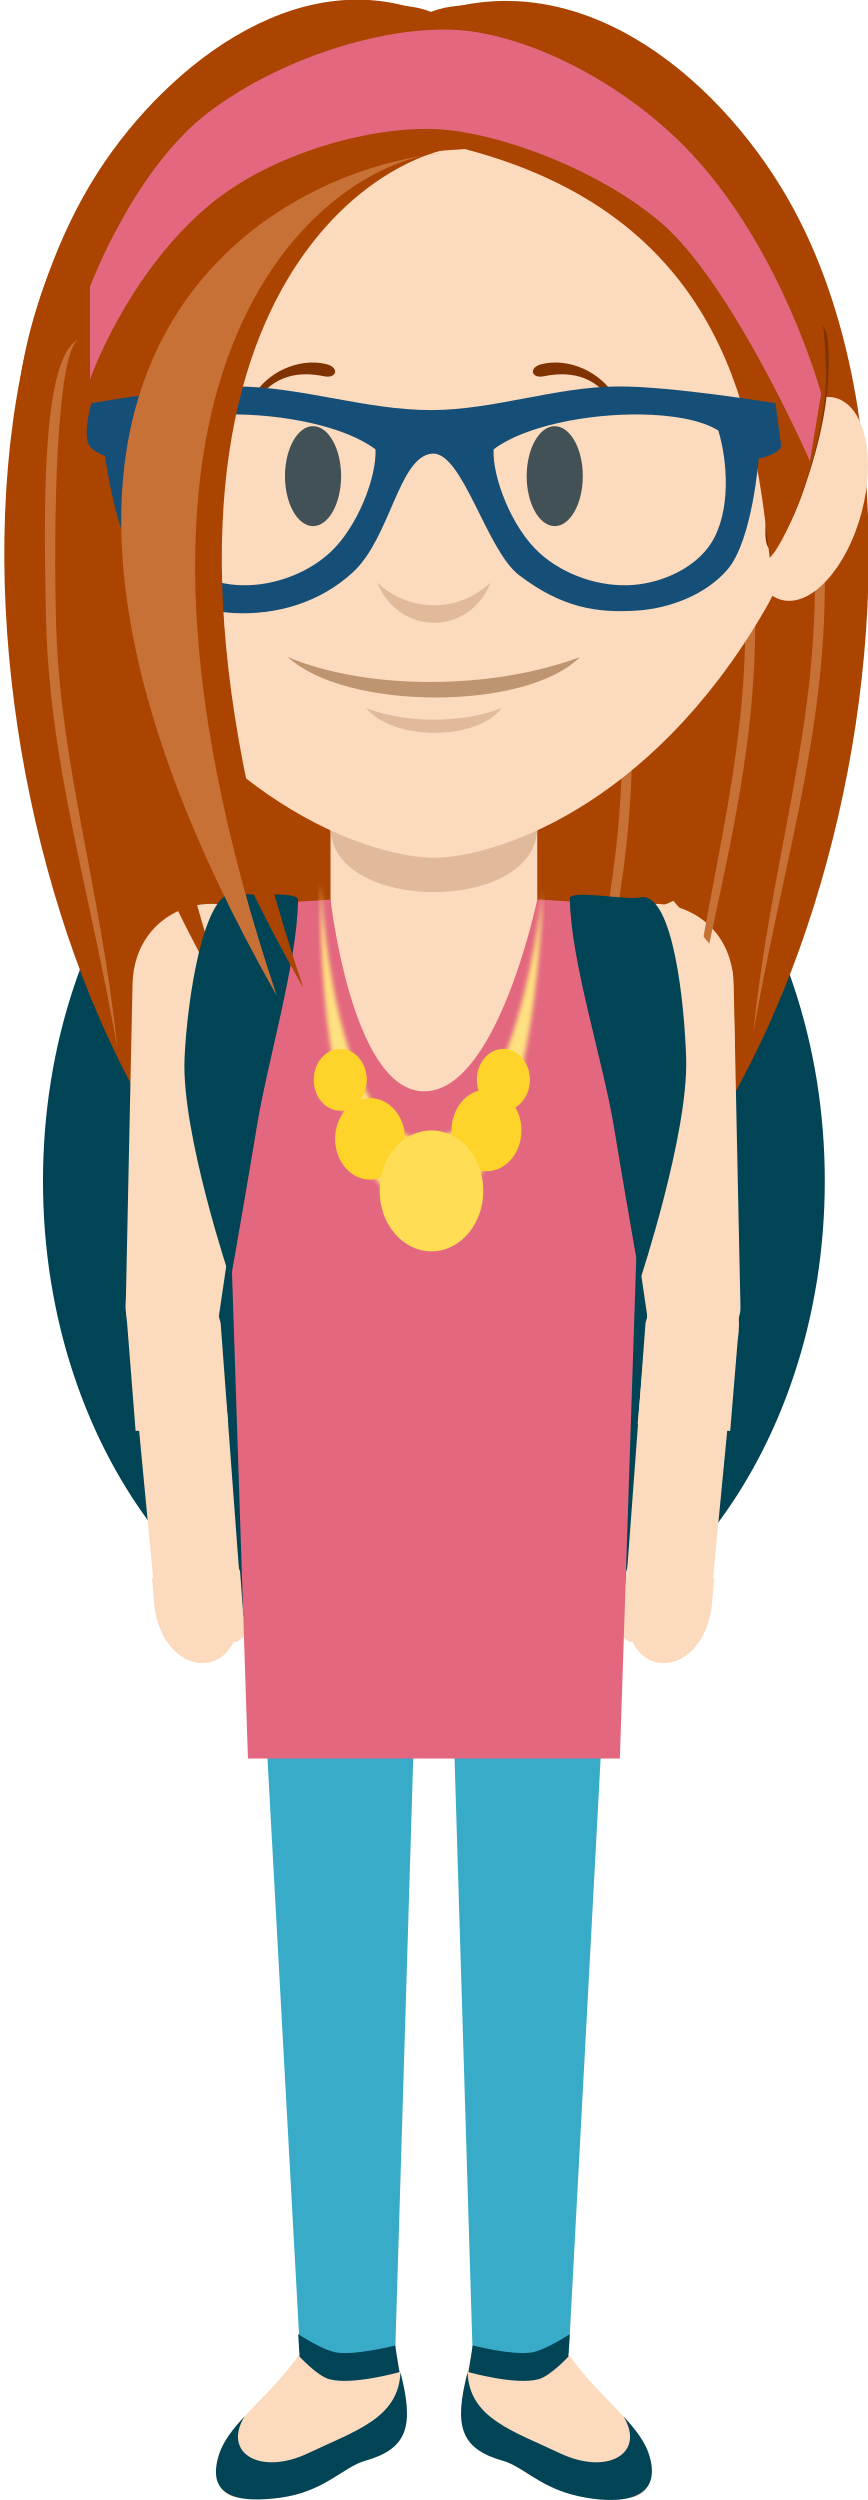
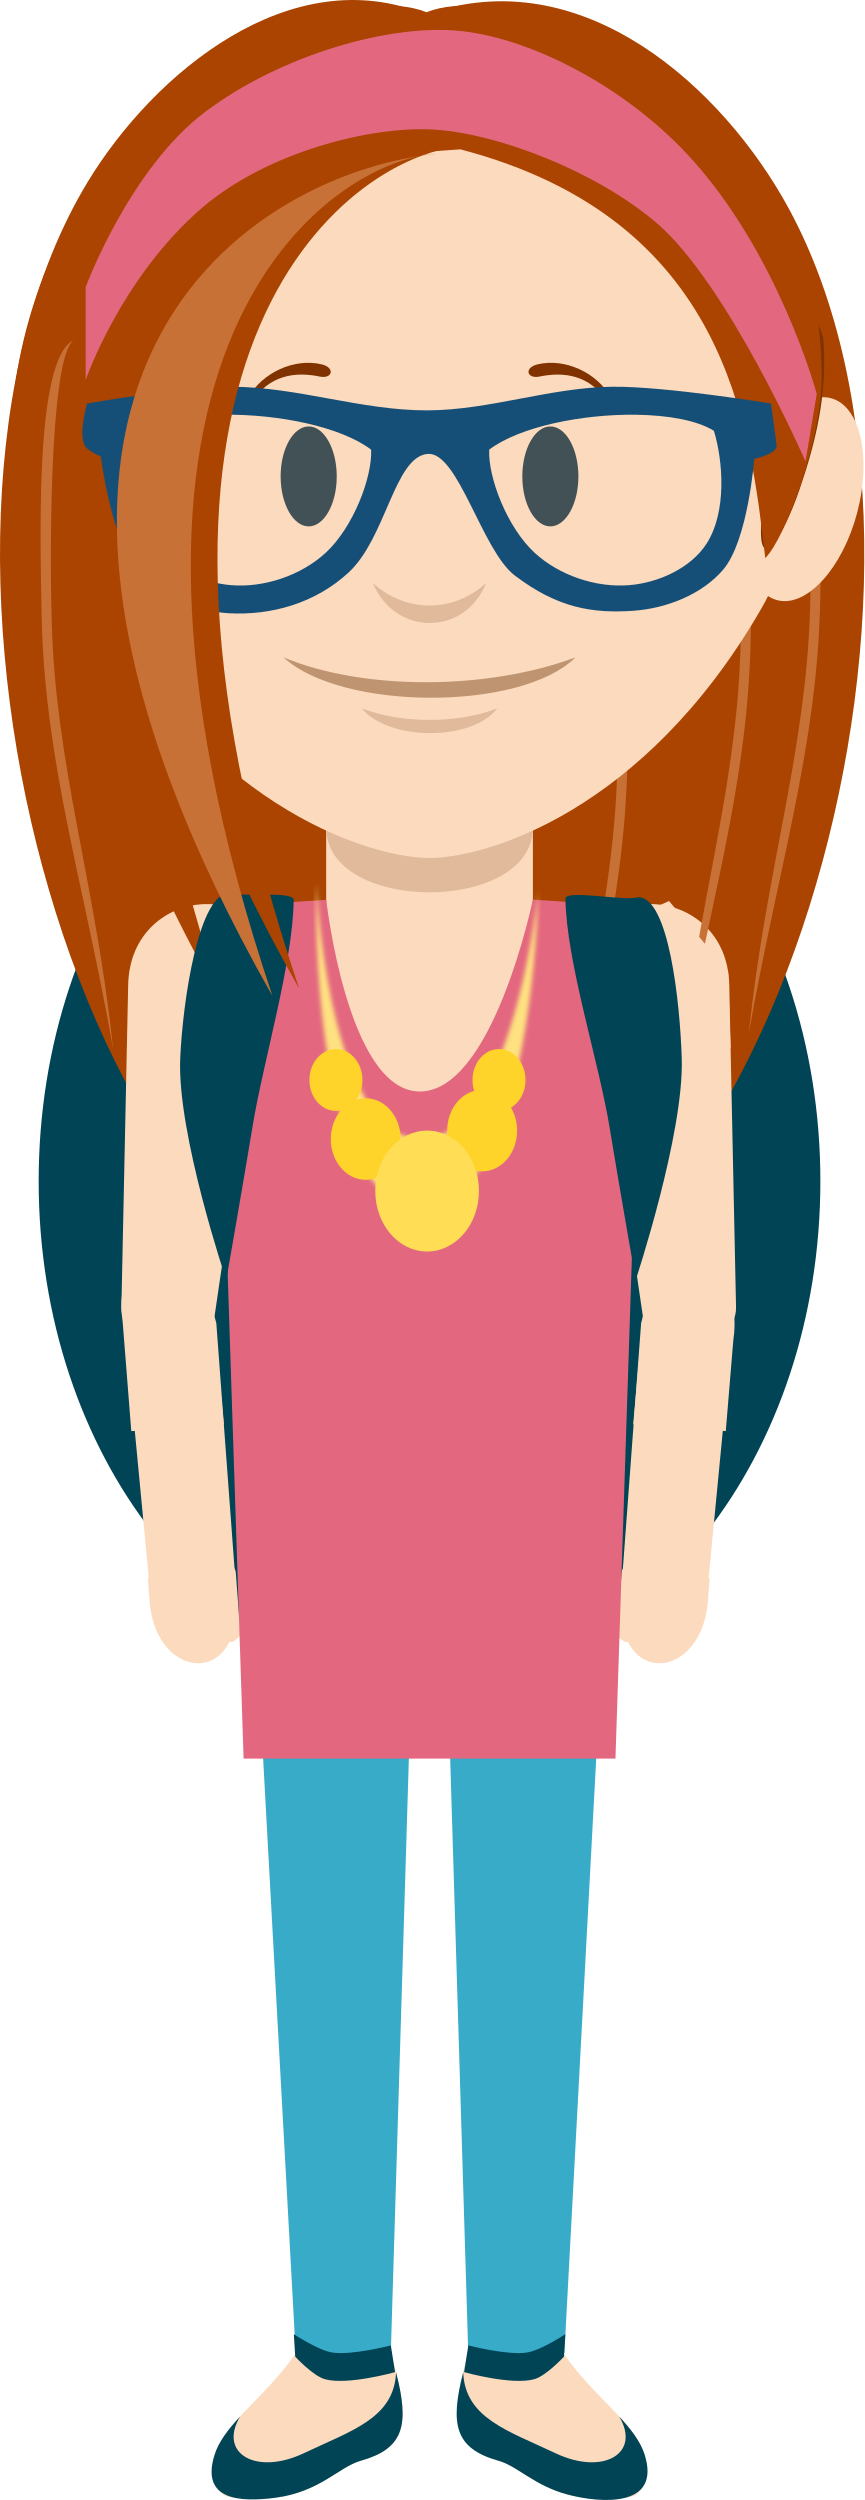
- <svg xmlns="http://www.w3.org/2000/svg" width="31.109mm" height="89.602mm" viewBox="0 0 110.229 317.487" id="svg12295" version="1.1">
+ <svg xmlns="http://www.w3.org/2000/svg" width="24.198mm" height="69.991mm" viewBox="0 0 85.742 248" id="svg12295" version="1.1">
  <defs id="defs12297">
    <filter style="color-interpolation-filters:sRGB" id="filter4220" x="-0.01" width="1.02" y="-0.016" height="1.031">
      <feGaussianBlur stdDeviation="0.255" id="feGaussianBlur4222" />
    </filter>
  </defs>
-   <g id="layer1" transform="translate(-344.8855,-216.4756)">
-     <ellipse style="color:#000000;clip-rule:nonzero;display:inline;overflow:visible;visibility:visible;opacity:1;isolation:auto;mix-blend-mode:normal;color-interpolation:sRGB;color-interpolation-filters:linearRGB;solid-color:#000000;solid-opacity:1;fill:#004455;fill-opacity:1;fill-rule:nonzero;stroke:none;stroke-width:0.45;stroke-linecap:round;stroke-linejoin:round;stroke-miterlimit:4;stroke-dasharray:none;stroke-dashoffset:0;stroke-opacity:1;color-rendering:auto;image-rendering:auto;shape-rendering:auto;text-rendering:auto;enable-background:accumulate" id="path4886" cx="399.987" cy="366.463" rx="49.643" ry="63.214" />
-     <g id="g176" transform="matrix(1.25,0,0,-1.25,375.2688,416.2795)">
-       <path d="m 0,0 -1.891,25.454 c -1.634,6.744 -10.373,5.938 -9.096,-2.424 L -8.677,-1.223 0,0 Z" style="fill:#fcdabe;fill-opacity:1;fill-rule:evenodd;stroke:none" id="path178" />
+   <g id="layer1" transform="translate(-345.4326,-285.9631)">
+     <g id="g240" transform="matrix(1.25,0,0,-1.25,376.3716,394.7848)" style="fill:#e3687f;fill-opacity:1" />
+     <g id="g4226" transform="matrix(0.7810281,0,0,0.7810281,75.64004,116.9229)">
+       <ellipse ry="63.214" rx="49.643" cy="366.463" cx="399.987" id="path4886" style="color:#000000;clip-rule:nonzero;display:inline;overflow:visible;visibility:visible;opacity:1;isolation:auto;mix-blend-mode:normal;color-interpolation:sRGB;color-interpolation-filters:linearRGB;solid-color:#000000;solid-opacity:1;fill:#004455;fill-opacity:1;fill-rule:nonzero;stroke:none;stroke-width:0.45;stroke-linecap:round;stroke-linejoin:round;stroke-miterlimit:4;stroke-dasharray:none;stroke-dashoffset:0;stroke-opacity:1;color-rendering:auto;image-rendering:auto;shape-rendering:auto;text-rendering:auto;enable-background:accumulate" />
+       <g transform="matrix(1.25,0,0,-1.25,375.2688,416.2795)" id="g176">
+         <path id="path178" style="fill:#fcdabe;fill-opacity:1;fill-rule:evenodd;stroke:none" d="m 0,0 -1.891,25.454 c -1.634,6.744 -10.373,5.938 -9.096,-2.424 L -8.677,-1.223 0,0 Z" />
+       </g>
+       <g transform="matrix(1.25,0,0,-1.25,424.5011,416.2795)" id="g180">
+         <path id="path182" style="fill:#fcdabe;fill-opacity:1;fill-rule:evenodd;stroke:none" d="m 0,0 1.891,25.454 c 1.636,6.744 10.463,6.593 9.185,-1.768 L 8.677,-1.223 0,0 Z" />
+       </g>
+       <g style="fill:#aa4400;fill-opacity:1" transform="matrix(1.25,0,0,-1.467877,399.5081,218.2838)" id="g184">
+         <path id="path186" style="fill:#aa4400;fill-opacity:1;fill-rule:evenodd;stroke:none" d="m 0,0 c -13.678,4.808 -27.617,-5.024 -34.352,-14.482 -22.28,-31.289 0.191,-99.03 34.735,-99.03 33.892,0 56.878,64.701 36.524,96.701 C 30.243,-6.335 15.881,4.808 0,0" />
+       </g>
+       <g style="fill:#fcdabe;fill-opacity:1" transform="matrix(1.25,0,0,-1.25,379.0688,340.1866)" id="g188">
+         <path id="path190" style="fill:#fcdabe;fill-opacity:1;fill-rule:evenodd;stroke:none" d="m 0,0 -5.284,-35.936 c -0.644,-4.383 -9.376,-1.982 -9.292,2.069 l 0.691,32.788 C -13.664,9.472 1.457,9.906 0,0" />
+       </g>
+       <g transform="matrix(1.25,0,0,-1.25,420.7009,340.1866)" id="g192">
+         <path id="path194" style="fill:#fcdabe;fill-opacity:1;fill-rule:evenodd;stroke:none" d="m 0,0 5.284,-35.936 c 0.644,-4.383 9.376,-1.982 9.292,2.07 L 13.887,-1.079 C 13.665,9.471 -1.457,9.906 0,0" />
+       </g>
+       <g transform="matrix(1.25,0,0,-1.25,427.1538,331.2376)" id="g196">
+         <path id="path198" style="fill:#fcdabe;fill-opacity:1;fill-rule:evenodd;stroke:none" d="m 0,0 -8.326,-62.257 -13.705,0 -14.2,0 L -43.465,0 0,0 Z" />
+       </g>
+       <g transform="matrix(1.25,0,0,-1.25,382.9921,515.3445)" id="g200">
+         <path id="path202" style="fill:#fcdabe;fill-opacity:1;fill-rule:evenodd;stroke:none" d="m 0,0 c -3.09,-4.474 -7.206,-7.048 -8.235,-10.275 -0.581,-1.826 -0.148,-4.133 1.706,-4.363 7.978,-0.987 10.297,2.933 13.139,3.729 C 11.522,-9.531 11.647,-6.706 9.661,0 7.673,6.706 2.487,4.185 0,0" />
+       </g>
+       <g style="fill:#37abc8;fill-opacity:1" transform="matrix(1.25,0,0,-1.25,377.1701,409.0594)" id="g204">
+         <path id="path206" style="fill:#37abc8;fill-opacity:1;fill-rule:evenodd;stroke:none" d="M 0,0 36.508,0 31.958,-84.992 22.19,-85.028 l -1.965,64.67 c -0.155,5.128 -3.786,5.158 -3.942,0 l -1.964,-64.67 -9.661,0 z" />
+       </g>
+       <g transform="matrix(1.25,0,0,-1.25,425.4203,415.3234)" id="g208">
+         <path id="path210" style="fill:#fcdabe;fill-opacity:1;fill-rule:evenodd;stroke:none" d="m 0,0 0,0 c -0.352,0.237 -0.793,-0.239 -0.825,-0.656 l -0.46,-6.162 c -0.032,-0.417 0.369,-0.624 0.721,-0.861 l 0,-10e-4 c 0.353,-0.237 0.793,0.239 0.825,0.657 l 0.46,6.161 C 0.753,-0.445 0.424,-0.056 0,0" />
+       </g>
+       <g transform="matrix(1.25,0,0,-1.25,424.3691,418.6169)" id="g212">
+         <path id="path214" style="fill:#fcdabe;fill-opacity:1;fill-rule:evenodd;stroke:none" d="M 0,0 0.202,2.65 8.956,1.39 8.755,-1.26 C 7.907,-9.239 -0.993,-9.688 0,0" />
+       </g>
+       <g transform="matrix(1.25,0,0,-1.25,399.9867,289.0621)" id="g216">
+         <path id="path218" style="fill:#fcdabe;fill-opacity:1;fill-rule:evenodd;stroke:none" d="m 0,0 0,0 c 5.778,0 10.504,-4.726 10.504,-10.503 l 0,-22.805 c 0,-5.777 -4.726,-10.503 -10.504,-10.503 -5.776,0 -10.502,4.726 -10.502,10.503 l 0,22.805 C -10.502,-4.726 -5.776,0 0,0" />
+       </g>
+       <g transform="matrix(1.25,0,0,-1.25,413.1162,321.5481)" id="g220">
+         <path id="path222" style="fill:#e0ba9b;fill-opacity:1;fill-rule:evenodd;stroke:none" d="M 0,0 0,0 C 0,-8.77 -21.005,-8.77 -21.005,0 -21.005,8.769 0,8.769 0,0" />
+       </g>
+       <path id="path322-5-3-5" style="fill:#c87137;fill-opacity:1;fill-rule:evenodd;stroke:none" d="m 436.402,262.653 c 5.111,1.572 4.602,23.264 4.371,35.029 -0.364,18.592 -5.283,33.654 -9.071,55.043 2.179,-20.802 7.244,-35.699 7.777,-53.817 0.357,-12.123 0.056,-35.765 -3.078,-36.256 z" />
+       <path id="path322-5-3-6" style="fill:#c87137;fill-opacity:1;fill-rule:evenodd;stroke:none" d="m 420.745,278.31 c 5.111,1.572 4.602,23.264 4.371,35.029 -0.364,18.592 -5.283,33.654 -9.071,55.043 2.179,-20.802 7.244,-35.699 7.777,-53.817 0.357,-12.123 0.056,-35.765 -3.078,-36.256 z" />
+       <g transform="matrix(1.25,0,0,-1.25,399.9867,221.035)" id="g224">
+         <path id="path226" style="fill:#fcdabe;fill-opacity:1;fill-rule:evenodd;stroke:none" d="M 0,0 C -45.955,0 -42.435,-43.08 -33.667,-58.237 -21.701,-78.922 -5.608,-83.499 0,-83.499 c 5.61,0 21.703,4.577 33.669,25.262 C 42.437,-43.08 45.956,0 0,0" />
+       </g>
+       <g transform="matrix(1.25,0,0,-1.25,374.3496,415.3244)" id="g228">
+         <path id="path230" style="fill:#fcdabe;fill-opacity:1;fill-rule:evenodd;stroke:none" d="m 0,0 0.002,0.001 c 0.351,0.238 0.791,-0.239 0.823,-0.656 l 0.46,-6.162 C 1.317,-7.234 0.916,-7.441 0.564,-7.678 l 0,-0.001 c -0.353,-0.237 -0.793,0.239 -0.825,0.657 l -0.46,6.161 C -0.752,-0.444 -0.424,-0.056 0,0" />
+       </g>
+       <g transform="matrix(1.25,0,0,-1.25,375.4008,418.6169)" id="g232">
+         <path id="path234" style="fill:#fcdabe;fill-opacity:1;fill-rule:evenodd;stroke:none" d="M 0,0 -0.2,2.65 -8.956,1.39 -8.755,-1.26 C -7.907,-9.239 0.993,-9.689 0,0" />
+       </g>
+       <g transform="matrix(1.25,0,0,-1.25,437.9078,339.8041)" id="g236">
+         <path id="path238" style="fill:#fcdabe;fill-opacity:1;fill-rule:evenodd;stroke:none" d="m 0,0 0.256,-7.821 -9.868,-3.393 -2.47,-44.19 -36.508,0 -2.432,43.535 -10.08,3.607 8.145,14.306 C -35.104,0.611 -30.276,-3.861 -6,7.143" />
+       </g>
+       <g transform="matrix(1.25,0,0,-1.25,417.0081,515.3445)" id="g244">
+         <path id="path246" style="fill:#fcdabe;fill-opacity:1;fill-rule:evenodd;stroke:none" d="m 0,0 c 3.092,-4.474 7.208,-7.048 8.237,-10.275 0.581,-1.826 0.148,-4.133 -1.706,-4.363 -7.979,-0.987 -10.298,2.933 -13.139,3.729 -4.912,1.378 -4.894,4.882 -2.908,11.588 C -2.278,-0.83 -3.664,-0.458 0,0" />
+       </g>
+       <path id="path322-5-3" style="fill:#c87137;fill-opacity:1;fill-rule:evenodd;stroke:none" d="m 445.241,257.602 c 5.111,1.572 4.602,23.264 4.371,35.029 -0.364,18.592 -5.283,33.654 -9.071,55.043 2.179,-20.802 7.244,-35.699 7.777,-53.817 0.357,-12.123 0.056,-35.765 -3.078,-36.256 z" />
+       <g transform="matrix(1.25,0,0,-1.25,450.9255,266.9925)" id="g252">
+         <path id="path254" style="fill:#fcdabe;fill-opacity:1;fill-rule:evenodd;stroke:none" d="M 0,0 C -2.988,0.742 -6.619,-3.255 -8.109,-8.928 -9.6,-14.6 -8.385,-19.8 -5.395,-20.542 c 2.988,-0.743 6.619,3.255 8.109,8.928 C 4.205,-5.942 2.99,-0.742 0,0" />
+       </g>
+       <g transform="matrix(1.25,0,0,-1.25,415.3351,283.2893)" id="g256">
+         <path id="path258" style="fill:#425156;fill-opacity:1;fill-rule:evenodd;stroke:none" d="m 0,0 c 1.569,0 2.85,2.28 2.85,5.077 0,2.797 -1.281,5.078 -2.85,5.078 -1.569,0 -2.85,-2.281 -2.85,-5.078 C -2.85,2.28 -1.569,0 0,0" />
+       </g>
+       <g transform="matrix(1.25,0,0,-1.25,384.6406,283.2893)" id="g260">
+         <path id="path262" style="fill:#425156;fill-opacity:1;fill-rule:evenodd;stroke:none" d="m 0,0 c 1.569,0 2.85,2.28 2.85,5.077 0,2.797 -1.281,5.078 -2.85,5.078 -1.569,0 -2.851,-2.281 -2.851,-5.078 C -2.851,2.28 -1.569,0 0,0" />
+       </g>
+       <g transform="matrix(1.25,0,0,-1.25,418.5222,299.9304)" id="g264">
+         <path id="path266" style="fill:#bf9470;fill-opacity:1;fill-rule:evenodd;stroke:none" d="M 0,0 C -5.526,-5.502 -23.795,-5.431 -29.655,0 -21.523,-3.389 -8.977,-3.339 0,0" />
+       </g>
+       <g transform="matrix(1.25,0,0,-1.25,407.1934,290.4669)" id="g268">
+         <path id="path270" style="fill:#e0ba9b;fill-opacity:1;fill-rule:evenodd;stroke:none" d="M 0,0 C -2.212,-5.484 -9.317,-5.388 -11.529,0 -8.29,-2.995 -3.414,-3.135 0,0" />
+       </g>
+       <g style="fill:#803300;fill-opacity:1" transform="matrix(1.25,0,0,-1.25,365.4386,256.0965)" id="g272">
+         <path id="path274" style="fill:#803300;fill-opacity:1;fill-rule:evenodd;stroke:none" d="m 0,0 c -6.959,-6.098 -6.52,-14.909 -6.048,-21.018 0.474,-6.109 -2.215,-1.798 -3.861,2.992 -1.645,4.79 -2.819,9.617 -2.448,15.023 C -11.989,2.403 3.319,11.057 0,0" />
+       </g>
+       <g style="fill:#803300;fill-opacity:1" transform="matrix(1.25,0,0,-1.25,434.5886,256.0965)" id="g276">
+         <path id="path278" style="fill:#803300;fill-opacity:1;fill-rule:evenodd;stroke:none" d="m 0,0 c 6.959,-6.098 6.522,-14.909 6.048,-21.018 -0.472,-6.109 2.217,-1.798 3.861,2.992 1.647,4.79 2.819,9.617 2.45,15.023 C 11.991,2.403 -3.318,11.057 0,0" />
+       </g>
+       <g style="fill:#004455" transform="matrix(1.25,0,0,-1.25,375.9377,523.3486)" id="g280">
+         <path id="path282" style="fill:#004455;fill-opacity:1;fill-rule:evenodd;stroke:none" d="m 0,0 c -1.201,-1.3 -2.163,-2.529 -2.591,-3.872 -1.503,-4.717 2.698,-4.841 6.13,-4.398 4.576,0.59 6.485,3.14 8.715,3.764 4.412,1.239 4.962,3.644 3.587,8.982 C 15.652,-0.181 11.296,-1.447 6.46,-3.741 1.623,-6.036 -2.276,-3.764 0,0" />
+       </g>
+       <g style="fill:#004455" transform="matrix(1.25,0,0,-1.25,424.0672,523.3486)" id="g284">
+         <path id="path286" style="fill:#004455;fill-opacity:1;fill-rule:evenodd;stroke:none" d="m 0,0 c 1.201,-1.3 2.163,-2.529 2.591,-3.872 1.72,-5.4 -4.411,-4.992 -7.877,-4.053 -3.36,0.911 -5.044,2.881 -6.966,3.419 -4.412,1.239 -4.964,3.644 -3.589,8.982 0.189,-4.657 4.545,-5.923 9.381,-8.217 C -1.623,-6.036 2.276,-3.764 0,0" />
+       </g>
+       <g transform="matrix(1.25,0,0,-1.25,408.5981,306.3945)" id="g288">
+         <path id="path290" style="fill:#e0ba9b;fill-opacity:1;fill-rule:evenodd;stroke:none" d="M 0,0 C -2.566,-3.388 -11.055,-3.335 -13.776,0 -9.806,-1.571 -3.969,-1.577 0,0" />
+       </g>
+       <g style="fill:#803300;fill-opacity:1" transform="matrix(1.25,0,0,-1.25,413.729,262.7049)" id="g292">
+         <path id="path294" style="fill:#803300;fill-opacity:1;fill-rule:evenodd;stroke:none" d="m 0,0 c 2.795,0.658 6.007,-0.865 7.383,-3.288 0.691,-1.214 0.22,-1.36 -0.249,-0.617 -1.82,2.886 -4.548,3.162 -6.959,2.66 C -1.1,-1.51 -1.43,-0.336 0,0" />
+       </g>
+       <g style="fill:#803300;fill-opacity:1" transform="matrix(1.25,0,0,-1.25,386.2736,262.7049)" id="g296">
+         <path id="path298" style="fill:#803300;fill-opacity:1;fill-rule:evenodd;stroke:none" d="m 0,0 c -2.795,0.658 -6.007,-0.865 -7.385,-3.288 -0.689,-1.214 -0.218,-1.36 0.251,-0.617 1.82,2.886 4.548,3.162 6.957,2.66 C 1.1,-1.51 1.43,-0.336 0,0" />
+       </g>
+       <g style="fill:#fcdabe;fill-opacity:1" transform="matrix(1.25,0,0,-1.25,373.8621,397.3268)" id="g300">
+         <path id="path302" style="fill:#fcdabe;fill-opacity:1;fill-rule:evenodd;stroke:none" d="m 0,0 -1.428,14.593 c -1.634,6.744 -10.128,4.143 -8.85,-4.218 L -9.405,-0.699 -0.002,0 0,0 Z" />
+       </g>
+       <g style="fill:#fcdabe;fill-opacity:1" transform="matrix(1.25,0,0,-1.25,425.8609,397.3268)" id="g304">
+         <path id="path306" style="fill:#fcdabe;fill-opacity:1;fill-rule:evenodd;stroke:none" d="m 0,0 1.262,14.097 c 1.633,6.745 10.185,2.787 8.907,-5.573 L 9.405,-0.699 0,0 Z" />
+       </g>
+       <g style="fill:#aa4400;fill-opacity:1" transform="matrix(1.32964,0,0,-1.523803,399.6148,238.9351)" id="g312">
+         <path id="path314" style="fill:#aa4400;fill-opacity:1;fill-rule:evenodd;stroke:none" d="m 3.229,2.32 c 25.475,-5.826 27.669,-23.098 29.122,-34.068 1.879,1.579 5.474,10.002 5.386,15.346 C 37.591,-7.499 34.689,-1.73 27.259,4.524 19.164,11.34 6.252,15.928 0,13.751 -6.252,15.928 -19.164,11.34 -27.259,4.524 c -7.43,-6.254 -12.231,-16.829 -12.377,-25.732 -0.088,-5.344 5.596,-11.447 7.475,-13.026 1.453,10.97 7.258,30.562 32.731,36.388" />
+       </g>
+       <g style="fill:#aa4400" transform="matrix(1.25,0,0,-1.25,373.4325,342.8416)" id="g316">
+         <path id="path318" style="fill:#aa4400;fill-opacity:1;fill-rule:evenodd;stroke:none" d="m 0,0 c -22.253,66.233 10.575,84.984 21.308,85.508 -17.892,-1.717 -57.722,-21.754 -21.451,-85.651" />
+       </g>
+       <g transform="matrix(1.770767,0,0,1.770767,-565.3726,-647.2368)" id="g4269">
+         <path style="fill:#154f77;fill-opacity:1;fill-rule:evenodd;stroke:none;stroke-width:0.5;stroke-linecap:butt;stroke-linejoin:miter;stroke-miterlimit:4;stroke-dasharray:none;stroke-opacity:1" d="m 186.072,299 c -3.476,-0.007 -10.357,1.205 -10.357,1.205 0,0 -0.617,2.092 -0.18,2.99 0.206,0.423 1.162,0.805 1.162,0.805 0,0 0.768,6.057 2.678,8.213 1.589,1.794 4.124,2.909 6.518,3.037 3.023,0.161 6.187,-0.703 8.594,-2.936 2.681,-2.488 3.27,-8.265 5.648,-8.494 2.185,-0.21 3.902,6.924 6.254,8.715 3.057,2.328 5.565,2.743 8.521,2.535 2.351,-0.166 4.898,-1.154 6.43,-2.945 1.788,-2.091 2.232,-7.947 2.232,-7.947 0,0 1.689,-0.36 1.605,-0.982 l -0.4,-2.99 c 0,0 -7.569,-1.247 -11.385,-1.205 -4.455,0.049 -8.802,1.679 -13.258,1.695 -4.721,0.017 -9.341,-1.685 -14.062,-1.695 z m -0.51,2.01 c 3.849,-0.05 8.346,0.848 10.529,2.504 0.093,1.973 -1.282,5.584 -3.271,7.408 -1.757,1.611 -4.392,2.507 -6.768,2.312 -2.095,-0.172 -4.418,-1.215 -5.555,-2.982 -1.461,-2.273 -1.187,-5.928 -0.525,-8.09 1.204,-0.752 3.28,-1.123 5.59,-1.152 z m 29.525,0 c 2.309,0.03 4.386,0.401 5.59,1.152 0.662,2.162 0.938,5.817 -0.523,8.09 -1.137,1.768 -3.46,2.811 -5.555,2.982 -2.376,0.195 -5.011,-0.701 -6.768,-2.312 -1.989,-1.824 -3.365,-5.436 -3.271,-7.408 2.183,-1.656 6.678,-2.554 10.527,-2.504 z" transform="translate(344.8855,216.4756)" id="path4224" />
+       </g>
+       <path id="path13145" d="m 395.611,517.724 c 0,0 -6.051,1.707 -8.929,0.893 -1.512,-0.428 -3.75,-2.857 -3.75,-2.857 l -0.179,-2.857 c 0,0 3.062,2.028 4.821,2.321 2.483,0.414 7.5,-0.893 7.5,-0.893 z" style="fill:#004455;fill-opacity:1;fill-rule:evenodd;stroke:none;stroke-width:1px;stroke-linecap:butt;stroke-linejoin:miter;stroke-opacity:1" />
+       <path id="path13145-3" d="m 404.38,517.724 c 0,0 6.051,1.707 8.929,0.893 1.512,-0.428 3.75,-2.857 3.75,-2.857 l 0.179,-2.857 c 0,0 -3.062,2.028 -4.821,2.321 -2.483,0.414 -7.5,-0.893 -7.5,-0.893 z" style="fill:#004455;fill-opacity:1;fill-rule:evenodd;stroke:none;stroke-width:1px;stroke-linecap:butt;stroke-linejoin:miter;stroke-opacity:1" />
+       <path id="path13510" d="m 447.743,275.035 c 0,0 -9.878,-22.603 -18.961,-30.325 -7.761,-6.598 -20.19,-11.324 -28.182,-11.818 -8.058,-0.498 -21.27,2.865 -29.496,9.931 -10.287,8.837 -14.79,21.855 -14.79,21.855 l 0,-11.786 c 0,0 5.56,-15.016 15.185,-22.255 9.585,-7.209 23.573,-11.285 32.672,-10.245 8.809,1.007 20.462,6.946 28.593,15.67 11.562,12.405 16.407,30.402 16.407,30.402 z" style="fill:#e3687f;fill-opacity:1;fill-rule:evenodd;stroke:none;stroke-width:1px;stroke-linecap:butt;stroke-linejoin:miter;stroke-opacity:1" />
+       <g style="fill:#c87137;fill-opacity:1" transform="matrix(-0.6579789,0,0,-1.25,356.329,344.5039)" id="g320-7">
+         <path id="path322-5" style="fill:#c87137;fill-opacity:1;fill-rule:evenodd;stroke:none" d="M 1.883,67.986 C 9.651,66.729 8.876,49.375 8.526,39.963 7.972,25.09 0.496,13.04 -5.26,-4.071 -1.948,12.57 5.75,24.488 6.56,38.982 c 0.542,9.699 0.085,28.612 -4.677,29.004 z" />
+       </g>
+       <g transform="matrix(1.25,0,0,-2.127961,372.8218,331.6169)" id="g308">
+         <path id="path310" style="fill:#e3687f;fill-opacity:1;fill-rule:evenodd;stroke:none" d="m 0,0 1.666,-29.819 1.174,-21.019 37.786,0 1.127,20.209 L 43.465,0 32.235,0.432 c 0,0 -4.117,-11.658 -11.683,-11.449 C 13.366,-10.819 11.239,0.42 11.239,0.42 Z" />
+       </g>
+       <path id="path4888" d="m 374.633,329.856 c -3.948,-0.158 -5.993,13.712 -6.31,21.021 -0.415,9.568 5.848,28.129 5.848,28.129 0,0 2.26,-12.892 3.313,-19.35 1.378,-8.444 5.155,-20.935 5.251,-28.9 0.015,-1.216 -6.648,-0.344 -8.102,-0.9 z" style="fill:#004455;fill-opacity:1;fill-rule:evenodd;stroke:none;stroke-width:1px;stroke-linecap:butt;stroke-linejoin:miter;stroke-opacity:1" />
+       <path id="path322-6" style="fill:#aa4400;fill-opacity:1;fill-rule:evenodd;stroke:none" d="m 404.389,235.009 c -22.365,2.146 -66.35,27.014 -20.966,106.974 -27.772,-82.702 7.548,-106.319 20.966,-106.974 z" />
+       <g style="fill:#c87137" transform="matrix(-1.25,0,0,-1.25,379.9905,342.8416)" id="g320">
+         <path id="path322" style="fill:#c87137;fill-opacity:1;fill-rule:evenodd;stroke:none" d="M -16.808,85.508 C 1.084,83.791 36.272,63.897 -0.036,-0.071 22.182,66.09 -6.074,84.984 -16.808,85.508 Z" />
+       </g>
+       <path id="path4888-7" d="m 426.428,330.392 c 3.948,-0.158 5.378,13.41 5.596,20.485 0.295,9.572 -5.848,28.129 -5.848,28.129 0,0 -2.26,-12.892 -3.313,-19.35 -1.378,-8.444 -5.512,-21.114 -5.608,-29.078 -0.015,-1.216 7.72,0.371 9.173,-0.186 z" style="fill:#004455;fill-opacity:1;fill-rule:evenodd;stroke:none;stroke-width:1px;stroke-linecap:butt;stroke-linejoin:miter;stroke-opacity:1" />
+       <path id="path4218" d="m 385.6,328.606 c 0,0 1.525,32.154 13.214,32.5 11.603,0.343 15,-31.429 15,-31.429 0,0 -0.764,40.338 -15,40 -14.378,-0.341 -13.214,-41.071 -13.214,-41.071 z" style="opacity:0.96;fill:#ffe680;fill-rule:evenodd;stroke:none;stroke-width:1px;stroke-linecap:butt;stroke-linejoin:miter;stroke-opacity:1;filter:url(#filter4220)" />
+       <ellipse ry="5.179" rx="4.439" cy="360.035" cx="406.671" id="path4225-3-6" style="color:#000000;clip-rule:nonzero;display:inline;overflow:visible;visibility:visible;opacity:1;isolation:auto;mix-blend-mode:normal;color-interpolation:sRGB;color-interpolation-filters:linearRGB;solid-color:#000000;solid-opacity:1;fill:#ffd42a;fill-opacity:1;fill-rule:nonzero;stroke:none;stroke-width:0.45;stroke-linecap:round;stroke-linejoin:round;stroke-miterlimit:4;stroke-dasharray:none;stroke-dashoffset:0;stroke-opacity:1;color-rendering:auto;image-rendering:auto;shape-rendering:auto;text-rendering:auto;enable-background:accumulate" />
+       <ellipse ry="5.179" rx="4.439" cy="361.106" cx="391.885" id="path4225-3" style="color:#000000;clip-rule:nonzero;display:inline;overflow:visible;visibility:visible;opacity:1;isolation:auto;mix-blend-mode:normal;color-interpolation:sRGB;color-interpolation-filters:linearRGB;solid-color:#000000;solid-opacity:1;fill:#ffd42a;fill-opacity:1;fill-rule:nonzero;stroke:none;stroke-width:0.45;stroke-linecap:round;stroke-linejoin:round;stroke-miterlimit:4;stroke-dasharray:none;stroke-dashoffset:0;stroke-opacity:1;color-rendering:auto;image-rendering:auto;shape-rendering:auto;text-rendering:auto;enable-background:accumulate" />
+       <ellipse ry="3.929" rx="3.367" cy="353.606" cx="388.1" id="path4225-3-7" style="color:#000000;clip-rule:nonzero;display:inline;overflow:visible;visibility:visible;opacity:1;isolation:auto;mix-blend-mode:normal;color-interpolation:sRGB;color-interpolation-filters:linearRGB;solid-color:#000000;solid-opacity:1;fill:#ffd42a;fill-opacity:1;fill-rule:nonzero;stroke:none;stroke-width:0.45;stroke-linecap:round;stroke-linejoin:round;stroke-miterlimit:4;stroke-dasharray:none;stroke-dashoffset:0;stroke-opacity:1;color-rendering:auto;image-rendering:auto;shape-rendering:auto;text-rendering:auto;enable-background:accumulate" />
+       <ellipse ry="3.929" rx="3.367" cy="353.606" cx="408.814" id="path4225-3-7-5" style="color:#000000;clip-rule:nonzero;display:inline;overflow:visible;visibility:visible;opacity:1;isolation:auto;mix-blend-mode:normal;color-interpolation:sRGB;color-interpolation-filters:linearRGB;solid-color:#000000;solid-opacity:1;fill:#ffd42a;fill-opacity:1;fill-rule:nonzero;stroke:none;stroke-width:0.45;stroke-linecap:round;stroke-linejoin:round;stroke-miterlimit:4;stroke-dasharray:none;stroke-dashoffset:0;stroke-opacity:1;color-rendering:auto;image-rendering:auto;shape-rendering:auto;text-rendering:auto;enable-background:accumulate" />
+       <ellipse ry="7.679" rx="6.582" cy="367.713" cx="399.681" id="path4225" style="color:#000000;clip-rule:nonzero;display:inline;overflow:visible;visibility:visible;opacity:1;isolation:auto;mix-blend-mode:normal;color-interpolation:sRGB;color-interpolation-filters:linearRGB;solid-color:#000000;solid-opacity:1;fill:#ffdd55;fill-opacity:1;fill-rule:nonzero;stroke:none;stroke-width:0.45;stroke-linecap:round;stroke-linejoin:round;stroke-miterlimit:4;stroke-dasharray:none;stroke-dashoffset:0;stroke-opacity:1;color-rendering:auto;image-rendering:auto;shape-rendering:auto;text-rendering:auto;enable-background:accumulate" />
    </g>
-     <g id="g180" transform="matrix(1.25,0,0,-1.25,424.5011,416.2795)">
-       <path d="m 0,0 1.891,25.454 c 1.636,6.744 10.463,6.593 9.185,-1.768 L 8.677,-1.223 0,0 Z" style="fill:#fcdabe;fill-opacity:1;fill-rule:evenodd;stroke:none" id="path182" />
-     </g>
-     <g id="g184" transform="matrix(1.25,0,0,-1.467877,399.5081,218.2838)" style="fill:#aa4400;fill-opacity:1">
-       <path d="m 0,0 c -13.678,4.808 -27.617,-5.024 -34.352,-14.482 -22.28,-31.289 0.191,-99.03 34.735,-99.03 33.892,0 56.878,64.701 36.524,96.701 C 30.243,-6.335 15.881,4.808 0,0" style="fill:#aa4400;fill-opacity:1;fill-rule:evenodd;stroke:none" id="path186" />
-     </g>
-     <g id="g188" transform="matrix(1.25,0,0,-1.25,379.0688,340.1866)" style="fill:#fcdabe;fill-opacity:1">
-       <path d="m 0,0 -5.284,-35.936 c -0.644,-4.383 -9.376,-1.982 -9.292,2.069 l 0.691,32.788 C -13.664,9.472 1.457,9.906 0,0" style="fill:#fcdabe;fill-opacity:1;fill-rule:evenodd;stroke:none" id="path190" />
-     </g>
-     <g id="g192" transform="matrix(1.25,0,0,-1.25,420.7009,340.1866)">
-       <path d="m 0,0 5.284,-35.936 c 0.644,-4.383 9.376,-1.982 9.292,2.07 L 13.887,-1.079 C 13.665,9.471 -1.457,9.906 0,0" style="fill:#fcdabe;fill-opacity:1;fill-rule:evenodd;stroke:none" id="path194" />
-     </g>
-     <g id="g196" transform="matrix(1.25,0,0,-1.25,427.1538,331.2376)">
-       <path d="m 0,0 -8.326,-62.257 -13.705,0 -14.2,0 L -43.465,0 0,0 Z" style="fill:#fcdabe;fill-opacity:1;fill-rule:evenodd;stroke:none" id="path198" />
-     </g>
-     <g id="g200" transform="matrix(1.25,0,0,-1.25,382.9921,515.3445)">
-       <path d="m 0,0 c -3.09,-4.474 -7.206,-7.048 -8.235,-10.275 -0.581,-1.826 -0.148,-4.133 1.706,-4.363 7.978,-0.987 10.297,2.933 13.139,3.729 C 11.522,-9.531 11.647,-6.706 9.661,0 7.673,6.706 2.487,4.185 0,0" style="fill:#fcdabe;fill-opacity:1;fill-rule:evenodd;stroke:none" id="path202" />
-     </g>
-     <g id="g204" transform="matrix(1.25,0,0,-1.25,377.1701,409.0594)" style="fill:#37abc8;fill-opacity:1">
-       <path d="M 0,0 36.508,0 31.958,-84.992 22.19,-85.028 l -1.965,64.67 c -0.155,5.128 -3.786,5.158 -3.942,0 l -1.964,-64.67 -9.661,0 z" style="fill:#37abc8;fill-opacity:1;fill-rule:evenodd;stroke:none" id="path206" />
-     </g>
-     <g id="g208" transform="matrix(1.25,0,0,-1.25,425.4203,415.3234)">
-       <path d="m 0,0 0,0 c -0.352,0.237 -0.793,-0.239 -0.825,-0.656 l -0.46,-6.162 c -0.032,-0.417 0.369,-0.624 0.721,-0.861 l 0,-10e-4 c 0.353,-0.237 0.793,0.239 0.825,0.657 l 0.46,6.161 C 0.753,-0.445 0.424,-0.056 0,0" style="fill:#fcdabe;fill-opacity:1;fill-rule:evenodd;stroke:none" id="path210" />
-     </g>
-     <g id="g212" transform="matrix(1.25,0,0,-1.25,424.3691,418.6169)">
-       <path d="M 0,0 0.202,2.65 8.956,1.39 8.755,-1.26 C 7.907,-9.239 -0.993,-9.688 0,0" style="fill:#fcdabe;fill-opacity:1;fill-rule:evenodd;stroke:none" id="path214" />
-     </g>
-     <g id="g216" transform="matrix(1.25,0,0,-1.25,399.9867,289.0621)">
-       <path d="m 0,0 0,0 c 5.778,0 10.504,-4.726 10.504,-10.503 l 0,-22.805 c 0,-5.777 -4.726,-10.503 -10.504,-10.503 -5.776,0 -10.502,4.726 -10.502,10.503 l 0,22.805 C -10.502,-4.726 -5.776,0 0,0" style="fill:#fcdabe;fill-opacity:1;fill-rule:evenodd;stroke:none" id="path218" />
-     </g>
-     <g id="g220" transform="matrix(1.25,0,0,-1.25,413.1162,321.5481)">
-       <path d="M 0,0 0,0 C 0,-8.77 -21.005,-8.77 -21.005,0 -21.005,8.769 0,8.769 0,0" style="fill:#e0ba9b;fill-opacity:1;fill-rule:evenodd;stroke:none" id="path222" />
-     </g>
-     <path d="m 436.402,262.653 c 5.111,1.572 4.602,23.264 4.371,35.029 -0.364,18.592 -5.283,33.654 -9.071,55.043 2.179,-20.802 7.244,-35.699 7.777,-53.817 0.357,-12.123 0.056,-35.765 -3.078,-36.256 z" style="fill:#c87137;fill-opacity:1;fill-rule:evenodd;stroke:none" id="path322-5-3-5" />
-     <path d="m 420.745,278.31 c 5.111,1.572 4.602,23.264 4.371,35.029 -0.364,18.592 -5.283,33.654 -9.071,55.043 2.179,-20.802 7.244,-35.699 7.777,-53.817 0.357,-12.123 0.056,-35.765 -3.078,-36.256 z" style="fill:#c87137;fill-opacity:1;fill-rule:evenodd;stroke:none" id="path322-5-3-6" />
-     <g id="g224" transform="matrix(1.25,0,0,-1.25,399.9867,221.035)">
-       <path d="M 0,0 C -45.955,0 -42.435,-43.08 -33.667,-58.237 -21.701,-78.922 -5.608,-83.499 0,-83.499 c 5.61,0 21.703,4.577 33.669,25.262 C 42.437,-43.08 45.956,0 0,0" style="fill:#fcdabe;fill-opacity:1;fill-rule:evenodd;stroke:none" id="path226" />
-     </g>
-     <g id="g228" transform="matrix(1.25,0,0,-1.25,374.3496,415.3244)">
-       <path d="m 0,0 0.002,0.001 c 0.351,0.238 0.791,-0.239 0.823,-0.656 l 0.46,-6.162 C 1.317,-7.234 0.916,-7.441 0.564,-7.678 l 0,-0.001 c -0.353,-0.237 -0.793,0.239 -0.825,0.657 l -0.46,6.161 C -0.752,-0.444 -0.424,-0.056 0,0" style="fill:#fcdabe;fill-opacity:1;fill-rule:evenodd;stroke:none" id="path230" />
-     </g>
-     <g id="g232" transform="matrix(1.25,0,0,-1.25,375.4008,418.6169)">
-       <path d="M 0,0 -0.2,2.65 -8.956,1.39 -8.755,-1.26 C -7.907,-9.239 0.993,-9.689 0,0" style="fill:#fcdabe;fill-opacity:1;fill-rule:evenodd;stroke:none" id="path234" />
-     </g>
-     <g id="g236" transform="matrix(1.25,0,0,-1.25,437.9078,339.8041)">
-       <path d="m 0,0 0.256,-7.821 -9.868,-3.393 -2.47,-44.19 -36.508,0 -2.432,43.535 -10.08,3.607 8.145,14.306 C -35.104,0.611 -30.276,-3.861 -6,7.143" style="fill:#fcdabe;fill-opacity:1;fill-rule:evenodd;stroke:none" id="path238" />
-     </g>
-     <g id="g240" transform="matrix(1.25,0,0,-1.25,376.3716,394.7848)" style="fill:#e3687f;fill-opacity:1" />
-     <g id="g244" transform="matrix(1.25,0,0,-1.25,417.0081,515.3445)">
-       <path d="m 0,0 c 3.092,-4.474 7.208,-7.048 8.237,-10.275 0.581,-1.826 0.148,-4.133 -1.706,-4.363 -7.979,-0.987 -10.298,2.933 -13.139,3.729 -4.912,1.378 -4.894,4.882 -2.908,11.588 C -2.278,-0.83 -3.664,-0.458 0,0" style="fill:#fcdabe;fill-opacity:1;fill-rule:evenodd;stroke:none" id="path246" />
-     </g>
-     <path d="m 445.241,257.602 c 5.111,1.572 4.602,23.264 4.371,35.029 -0.364,18.592 -5.283,33.654 -9.071,55.043 2.179,-20.802 7.244,-35.699 7.777,-53.817 0.357,-12.123 0.056,-35.765 -3.078,-36.256 z" style="fill:#c87137;fill-opacity:1;fill-rule:evenodd;stroke:none" id="path322-5-3" />
-     <g id="g252" transform="matrix(1.25,0,0,-1.25,450.9255,266.9925)">
-       <path d="M 0,0 C -2.988,0.742 -6.619,-3.255 -8.109,-8.928 -9.6,-14.6 -8.385,-19.8 -5.395,-20.542 c 2.988,-0.743 6.619,3.255 8.109,8.928 C 4.205,-5.942 2.99,-0.742 0,0" style="fill:#fcdabe;fill-opacity:1;fill-rule:evenodd;stroke:none" id="path254" />
-     </g>
-     <g id="g256" transform="matrix(1.25,0,0,-1.25,415.3351,283.2893)">
-       <path d="m 0,0 c 1.569,0 2.85,2.28 2.85,5.077 0,2.797 -1.281,5.078 -2.85,5.078 -1.569,0 -2.85,-2.281 -2.85,-5.078 C -2.85,2.28 -1.569,0 0,0" style="fill:#425156;fill-opacity:1;fill-rule:evenodd;stroke:none" id="path258" />
-     </g>
-     <g id="g260" transform="matrix(1.25,0,0,-1.25,384.6406,283.2893)">
-       <path d="m 0,0 c 1.569,0 2.85,2.28 2.85,5.077 0,2.797 -1.281,5.078 -2.85,5.078 -1.569,0 -2.851,-2.281 -2.851,-5.078 C -2.851,2.28 -1.569,0 0,0" style="fill:#425156;fill-opacity:1;fill-rule:evenodd;stroke:none" id="path262" />
-     </g>
-     <g id="g264" transform="matrix(1.25,0,0,-1.25,418.5222,299.9304)">
-       <path d="M 0,0 C -5.526,-5.502 -23.795,-5.431 -29.655,0 -21.523,-3.389 -8.977,-3.339 0,0" style="fill:#bf9470;fill-opacity:1;fill-rule:evenodd;stroke:none" id="path266" />
-     </g>
-     <g id="g268" transform="matrix(1.25,0,0,-1.25,407.1934,290.4669)">
-       <path d="M 0,0 C -2.212,-5.484 -9.317,-5.388 -11.529,0 -8.29,-2.995 -3.414,-3.135 0,0" style="fill:#e0ba9b;fill-opacity:1;fill-rule:evenodd;stroke:none" id="path270" />
-     </g>
-     <g id="g272" transform="matrix(1.25,0,0,-1.25,365.4386,256.0965)" style="fill:#803300;fill-opacity:1">
-       <path d="m 0,0 c -6.959,-6.098 -6.52,-14.909 -6.048,-21.018 0.474,-6.109 -2.215,-1.798 -3.861,2.992 -1.645,4.79 -2.819,9.617 -2.448,15.023 C -11.989,2.403 3.319,11.057 0,0" style="fill:#803300;fill-opacity:1;fill-rule:evenodd;stroke:none" id="path274" />
-     </g>
-     <g id="g276" transform="matrix(1.25,0,0,-1.25,434.5886,256.0965)" style="fill:#803300;fill-opacity:1">
-       <path d="m 0,0 c 6.959,-6.098 6.522,-14.909 6.048,-21.018 -0.472,-6.109 2.217,-1.798 3.861,2.992 1.647,4.79 2.819,9.617 2.45,15.023 C 11.991,2.403 -3.318,11.057 0,0" style="fill:#803300;fill-opacity:1;fill-rule:evenodd;stroke:none" id="path278" />
-     </g>
-     <g id="g280" transform="matrix(1.25,0,0,-1.25,375.9377,523.3486)" style="fill:#004455">
-       <path d="m 0,0 c -1.201,-1.3 -2.163,-2.529 -2.591,-3.872 -1.503,-4.717 2.698,-4.841 6.13,-4.398 4.576,0.59 6.485,3.14 8.715,3.764 4.412,1.239 4.962,3.644 3.587,8.982 C 15.652,-0.181 11.296,-1.447 6.46,-3.741 1.623,-6.036 -2.276,-3.764 0,0" style="fill:#004455;fill-opacity:1;fill-rule:evenodd;stroke:none" id="path282" />
-     </g>
-     <g id="g284" transform="matrix(1.25,0,0,-1.25,424.0672,523.3486)" style="fill:#004455">
-       <path d="m 0,0 c 1.201,-1.3 2.163,-2.529 2.591,-3.872 1.72,-5.4 -4.411,-4.992 -7.877,-4.053 -3.36,0.911 -5.044,2.881 -6.966,3.419 -4.412,1.239 -4.964,3.644 -3.589,8.982 0.189,-4.657 4.545,-5.923 9.381,-8.217 C -1.623,-6.036 2.276,-3.764 0,0" style="fill:#004455;fill-opacity:1;fill-rule:evenodd;stroke:none" id="path286" />
-     </g>
-     <g id="g288" transform="matrix(1.25,0,0,-1.25,408.5981,306.3945)">
-       <path d="M 0,0 C -2.566,-3.388 -11.055,-3.335 -13.776,0 -9.806,-1.571 -3.969,-1.577 0,0" style="fill:#e0ba9b;fill-opacity:1;fill-rule:evenodd;stroke:none" id="path290" />
-     </g>
-     <g id="g292" transform="matrix(1.25,0,0,-1.25,413.729,262.7049)" style="fill:#803300;fill-opacity:1">
-       <path d="m 0,0 c 2.795,0.658 6.007,-0.865 7.383,-3.288 0.691,-1.214 0.22,-1.36 -0.249,-0.617 -1.82,2.886 -4.548,3.162 -6.959,2.66 C -1.1,-1.51 -1.43,-0.336 0,0" style="fill:#803300;fill-opacity:1;fill-rule:evenodd;stroke:none" id="path294" />
-     </g>
-     <g id="g296" transform="matrix(1.25,0,0,-1.25,386.2736,262.7049)" style="fill:#803300;fill-opacity:1">
-       <path d="m 0,0 c -2.795,0.658 -6.007,-0.865 -7.385,-3.288 -0.689,-1.214 -0.218,-1.36 0.251,-0.617 1.82,2.886 4.548,3.162 6.957,2.66 C 1.1,-1.51 1.43,-0.336 0,0" style="fill:#803300;fill-opacity:1;fill-rule:evenodd;stroke:none" id="path298" />
-     </g>
-     <g id="g300" transform="matrix(1.25,0,0,-1.25,373.8621,397.3268)" style="fill:#fcdabe;fill-opacity:1">
-       <path d="m 0,0 -1.428,14.593 c -1.634,6.744 -10.128,4.143 -8.85,-4.218 L -9.405,-0.699 -0.002,0 0,0 Z" style="fill:#fcdabe;fill-opacity:1;fill-rule:evenodd;stroke:none" id="path302" />
-     </g>
-     <g id="g304" transform="matrix(1.25,0,0,-1.25,425.8609,397.3268)" style="fill:#fcdabe;fill-opacity:1">
-       <path d="m 0,0 1.262,14.097 c 1.633,6.745 10.185,2.787 8.907,-5.573 L 9.405,-0.699 0,0 Z" style="fill:#fcdabe;fill-opacity:1;fill-rule:evenodd;stroke:none" id="path306" />
-     </g>
-     <g id="g312" transform="matrix(1.32964,0,0,-1.523803,399.6148,238.9351)" style="fill:#aa4400;fill-opacity:1">
-       <path d="m 3.229,2.32 c 25.475,-5.826 27.669,-23.098 29.122,-34.068 1.879,1.579 5.474,10.002 5.386,15.346 C 37.591,-7.499 34.689,-1.73 27.259,4.524 19.164,11.34 6.252,15.928 0,13.751 -6.252,15.928 -19.164,11.34 -27.259,4.524 c -7.43,-6.254 -12.231,-16.829 -12.377,-25.732 -0.088,-5.344 5.596,-11.447 7.475,-13.026 1.453,10.97 7.258,30.562 32.731,36.388" style="fill:#aa4400;fill-opacity:1;fill-rule:evenodd;stroke:none" id="path314" />
-     </g>
-     <g id="g316" transform="matrix(1.25,0,0,-1.25,373.4325,342.8416)" style="fill:#aa4400">
-       <path d="m 0,0 c -22.253,66.233 10.575,84.984 21.308,85.508 -17.892,-1.717 -57.722,-21.754 -21.451,-85.651" style="fill:#aa4400;fill-opacity:1;fill-rule:evenodd;stroke:none" id="path318" />
-     </g>
-     <g id="g4269" transform="matrix(1.770767,0,0,1.770767,-565.3726,-647.2368)">
-       <path id="path4224" transform="translate(344.8855,216.4756)" d="m 186.072,299 c -3.476,-0.007 -10.357,1.205 -10.357,1.205 0,0 -0.617,2.092 -0.18,2.99 0.206,0.423 1.162,0.805 1.162,0.805 0,0 0.768,6.057 2.678,8.213 1.589,1.794 4.124,2.909 6.518,3.037 3.023,0.161 6.187,-0.703 8.594,-2.936 2.681,-2.488 3.27,-8.265 5.648,-8.494 2.185,-0.21 3.902,6.924 6.254,8.715 3.057,2.328 5.565,2.743 8.521,2.535 2.351,-0.166 4.898,-1.154 6.43,-2.945 1.788,-2.091 2.232,-7.947 2.232,-7.947 0,0 1.689,-0.36 1.605,-0.982 l -0.4,-2.99 c 0,0 -7.569,-1.247 -11.385,-1.205 -4.455,0.049 -8.802,1.679 -13.258,1.695 -4.721,0.017 -9.341,-1.685 -14.062,-1.695 z m -0.51,2.01 c 3.849,-0.05 8.346,0.848 10.529,2.504 0.093,1.973 -1.282,5.584 -3.271,7.408 -1.757,1.611 -4.392,2.507 -6.768,2.312 -2.095,-0.172 -4.418,-1.215 -5.555,-2.982 -1.461,-2.273 -1.187,-5.928 -0.525,-8.09 1.204,-0.752 3.28,-1.123 5.59,-1.152 z m 29.525,0 c 2.309,0.03 4.386,0.401 5.59,1.152 0.662,2.162 0.938,5.817 -0.523,8.09 -1.137,1.768 -3.46,2.811 -5.555,2.982 -2.376,0.195 -5.011,-0.701 -6.768,-2.312 -1.989,-1.824 -3.365,-5.436 -3.271,-7.408 2.183,-1.656 6.678,-2.554 10.527,-2.504 z" style="fill:#154f77;fill-opacity:1;fill-rule:evenodd;stroke:none;stroke-width:0.5;stroke-linecap:butt;stroke-linejoin:miter;stroke-miterlimit:4;stroke-dasharray:none;stroke-opacity:1" />
-     </g>
-     <path style="fill:#004455;fill-opacity:1;fill-rule:evenodd;stroke:none;stroke-width:1px;stroke-linecap:butt;stroke-linejoin:miter;stroke-opacity:1" d="m 395.611,517.724 c 0,0 -6.051,1.707 -8.929,0.893 -1.512,-0.428 -3.75,-2.857 -3.75,-2.857 l -0.179,-2.857 c 0,0 3.062,2.028 4.821,2.321 2.483,0.414 7.5,-0.893 7.5,-0.893 z" id="path13145" />
-     <path style="fill:#004455;fill-opacity:1;fill-rule:evenodd;stroke:none;stroke-width:1px;stroke-linecap:butt;stroke-linejoin:miter;stroke-opacity:1" d="m 404.38,517.724 c 0,0 6.051,1.707 8.929,0.893 1.512,-0.428 3.75,-2.857 3.75,-2.857 l 0.179,-2.857 c 0,0 -3.062,2.028 -4.821,2.321 -2.483,0.414 -7.5,-0.893 -7.5,-0.893 z" id="path13145-3" />
-     <path style="fill:#e3687f;fill-opacity:1;fill-rule:evenodd;stroke:none;stroke-width:1px;stroke-linecap:butt;stroke-linejoin:miter;stroke-opacity:1" d="m 447.743,275.035 c 0,0 -9.878,-22.603 -18.961,-30.325 -7.761,-6.598 -20.19,-11.324 -28.182,-11.818 -8.058,-0.498 -21.27,2.865 -29.496,9.931 -10.287,8.837 -14.79,21.855 -14.79,21.855 l 0,-11.786 c 0,0 5.56,-15.016 15.185,-22.255 9.585,-7.209 23.573,-11.285 32.672,-10.245 8.809,1.007 20.462,6.946 28.593,15.67 11.562,12.405 16.407,30.402 16.407,30.402 z" id="path13510" />
-     <g id="g320-7" transform="matrix(-0.6579789,0,0,-1.25,356.329,344.5039)" style="fill:#c87137;fill-opacity:1">
-       <path d="M 1.883,67.986 C 9.651,66.729 8.876,49.375 8.526,39.963 7.972,25.09 0.496,13.04 -5.26,-4.071 -1.948,12.57 5.75,24.488 6.56,38.982 c 0.542,9.699 0.085,28.612 -4.677,29.004 z" style="fill:#c87137;fill-opacity:1;fill-rule:evenodd;stroke:none" id="path322-5" />
-     </g>
-     <g id="g308" transform="matrix(1.25,0,0,-2.127961,372.8218,331.6169)">
-       <path d="m 0,0 1.666,-29.819 1.174,-21.019 37.786,0 1.127,20.209 L 43.465,0 32.235,0.432 c 0,0 -4.117,-11.658 -11.683,-11.449 C 13.366,-10.819 11.239,0.42 11.239,0.42 Z" style="fill:#e3687f;fill-opacity:1;fill-rule:evenodd;stroke:none" id="path310" />
-     </g>
-     <path style="fill:#004455;fill-opacity:1;fill-rule:evenodd;stroke:none;stroke-width:1px;stroke-linecap:butt;stroke-linejoin:miter;stroke-opacity:1" d="m 374.633,329.856 c -3.948,-0.158 -5.993,13.712 -6.31,21.021 -0.415,9.568 5.848,28.129 5.848,28.129 0,0 2.26,-12.892 3.313,-19.35 1.378,-8.444 5.155,-20.935 5.251,-28.9 0.015,-1.216 -6.648,-0.344 -8.102,-0.9 z" id="path4888" />
-     <path d="m 404.389,235.009 c -22.365,2.146 -66.35,27.014 -20.966,106.974 -27.772,-82.702 7.548,-106.319 20.966,-106.974 z" style="fill:#aa4400;fill-opacity:1;fill-rule:evenodd;stroke:none" id="path322-6" />
-     <g id="g320" transform="matrix(-1.25,0,0,-1.25,379.9905,342.8416)" style="fill:#c87137">
-       <path d="M -16.808,85.508 C 1.084,83.791 36.272,63.897 -0.036,-0.071 22.182,66.09 -6.074,84.984 -16.808,85.508 Z" style="fill:#c87137;fill-opacity:1;fill-rule:evenodd;stroke:none" id="path322" />
-     </g>
-     <path style="fill:#004455;fill-opacity:1;fill-rule:evenodd;stroke:none;stroke-width:1px;stroke-linecap:butt;stroke-linejoin:miter;stroke-opacity:1" d="m 426.428,330.392 c 3.948,-0.158 5.378,13.41 5.596,20.485 0.295,9.572 -5.848,28.129 -5.848,28.129 0,0 -2.26,-12.892 -3.313,-19.35 -1.378,-8.444 -5.512,-21.114 -5.608,-29.078 -0.015,-1.216 7.72,0.371 9.173,-0.186 z" id="path4888-7" />
-     <path style="opacity:0.96;fill:#ffe680;fill-rule:evenodd;stroke:none;stroke-width:1px;stroke-linecap:butt;stroke-linejoin:miter;stroke-opacity:1;filter:url(#filter4220)" d="m 385.6,328.606 c 0,0 1.525,32.154 13.214,32.5 11.603,0.343 15,-31.429 15,-31.429 0,0 -0.764,40.338 -15,40 -14.378,-0.341 -13.214,-41.071 -13.214,-41.071 z" id="path4218" />
-     <ellipse style="color:#000000;clip-rule:nonzero;display:inline;overflow:visible;visibility:visible;opacity:1;isolation:auto;mix-blend-mode:normal;color-interpolation:sRGB;color-interpolation-filters:linearRGB;solid-color:#000000;solid-opacity:1;fill:#ffd42a;fill-opacity:1;fill-rule:nonzero;stroke:none;stroke-width:0.45;stroke-linecap:round;stroke-linejoin:round;stroke-miterlimit:4;stroke-dasharray:none;stroke-dashoffset:0;stroke-opacity:1;color-rendering:auto;image-rendering:auto;shape-rendering:auto;text-rendering:auto;enable-background:accumulate" id="path4225-3-6" cx="406.671" cy="360.035" rx="4.439" ry="5.179" />
-     <ellipse style="color:#000000;clip-rule:nonzero;display:inline;overflow:visible;visibility:visible;opacity:1;isolation:auto;mix-blend-mode:normal;color-interpolation:sRGB;color-interpolation-filters:linearRGB;solid-color:#000000;solid-opacity:1;fill:#ffd42a;fill-opacity:1;fill-rule:nonzero;stroke:none;stroke-width:0.45;stroke-linecap:round;stroke-linejoin:round;stroke-miterlimit:4;stroke-dasharray:none;stroke-dashoffset:0;stroke-opacity:1;color-rendering:auto;image-rendering:auto;shape-rendering:auto;text-rendering:auto;enable-background:accumulate" id="path4225-3" cx="391.885" cy="361.106" rx="4.439" ry="5.179" />
-     <ellipse style="color:#000000;clip-rule:nonzero;display:inline;overflow:visible;visibility:visible;opacity:1;isolation:auto;mix-blend-mode:normal;color-interpolation:sRGB;color-interpolation-filters:linearRGB;solid-color:#000000;solid-opacity:1;fill:#ffd42a;fill-opacity:1;fill-rule:nonzero;stroke:none;stroke-width:0.45;stroke-linecap:round;stroke-linejoin:round;stroke-miterlimit:4;stroke-dasharray:none;stroke-dashoffset:0;stroke-opacity:1;color-rendering:auto;image-rendering:auto;shape-rendering:auto;text-rendering:auto;enable-background:accumulate" id="path4225-3-7" cx="388.1" cy="353.606" rx="3.367" ry="3.929" />
-     <ellipse style="color:#000000;clip-rule:nonzero;display:inline;overflow:visible;visibility:visible;opacity:1;isolation:auto;mix-blend-mode:normal;color-interpolation:sRGB;color-interpolation-filters:linearRGB;solid-color:#000000;solid-opacity:1;fill:#ffd42a;fill-opacity:1;fill-rule:nonzero;stroke:none;stroke-width:0.45;stroke-linecap:round;stroke-linejoin:round;stroke-miterlimit:4;stroke-dasharray:none;stroke-dashoffset:0;stroke-opacity:1;color-rendering:auto;image-rendering:auto;shape-rendering:auto;text-rendering:auto;enable-background:accumulate" id="path4225-3-7-5" cx="408.814" cy="353.606" rx="3.367" ry="3.929" />
-     <ellipse style="color:#000000;clip-rule:nonzero;display:inline;overflow:visible;visibility:visible;opacity:1;isolation:auto;mix-blend-mode:normal;color-interpolation:sRGB;color-interpolation-filters:linearRGB;solid-color:#000000;solid-opacity:1;fill:#ffdd55;fill-opacity:1;fill-rule:nonzero;stroke:none;stroke-width:0.45;stroke-linecap:round;stroke-linejoin:round;stroke-miterlimit:4;stroke-dasharray:none;stroke-dashoffset:0;stroke-opacity:1;color-rendering:auto;image-rendering:auto;shape-rendering:auto;text-rendering:auto;enable-background:accumulate" id="path4225" cx="399.681" cy="367.713" rx="6.582" ry="7.679" />
  </g>
</svg>
